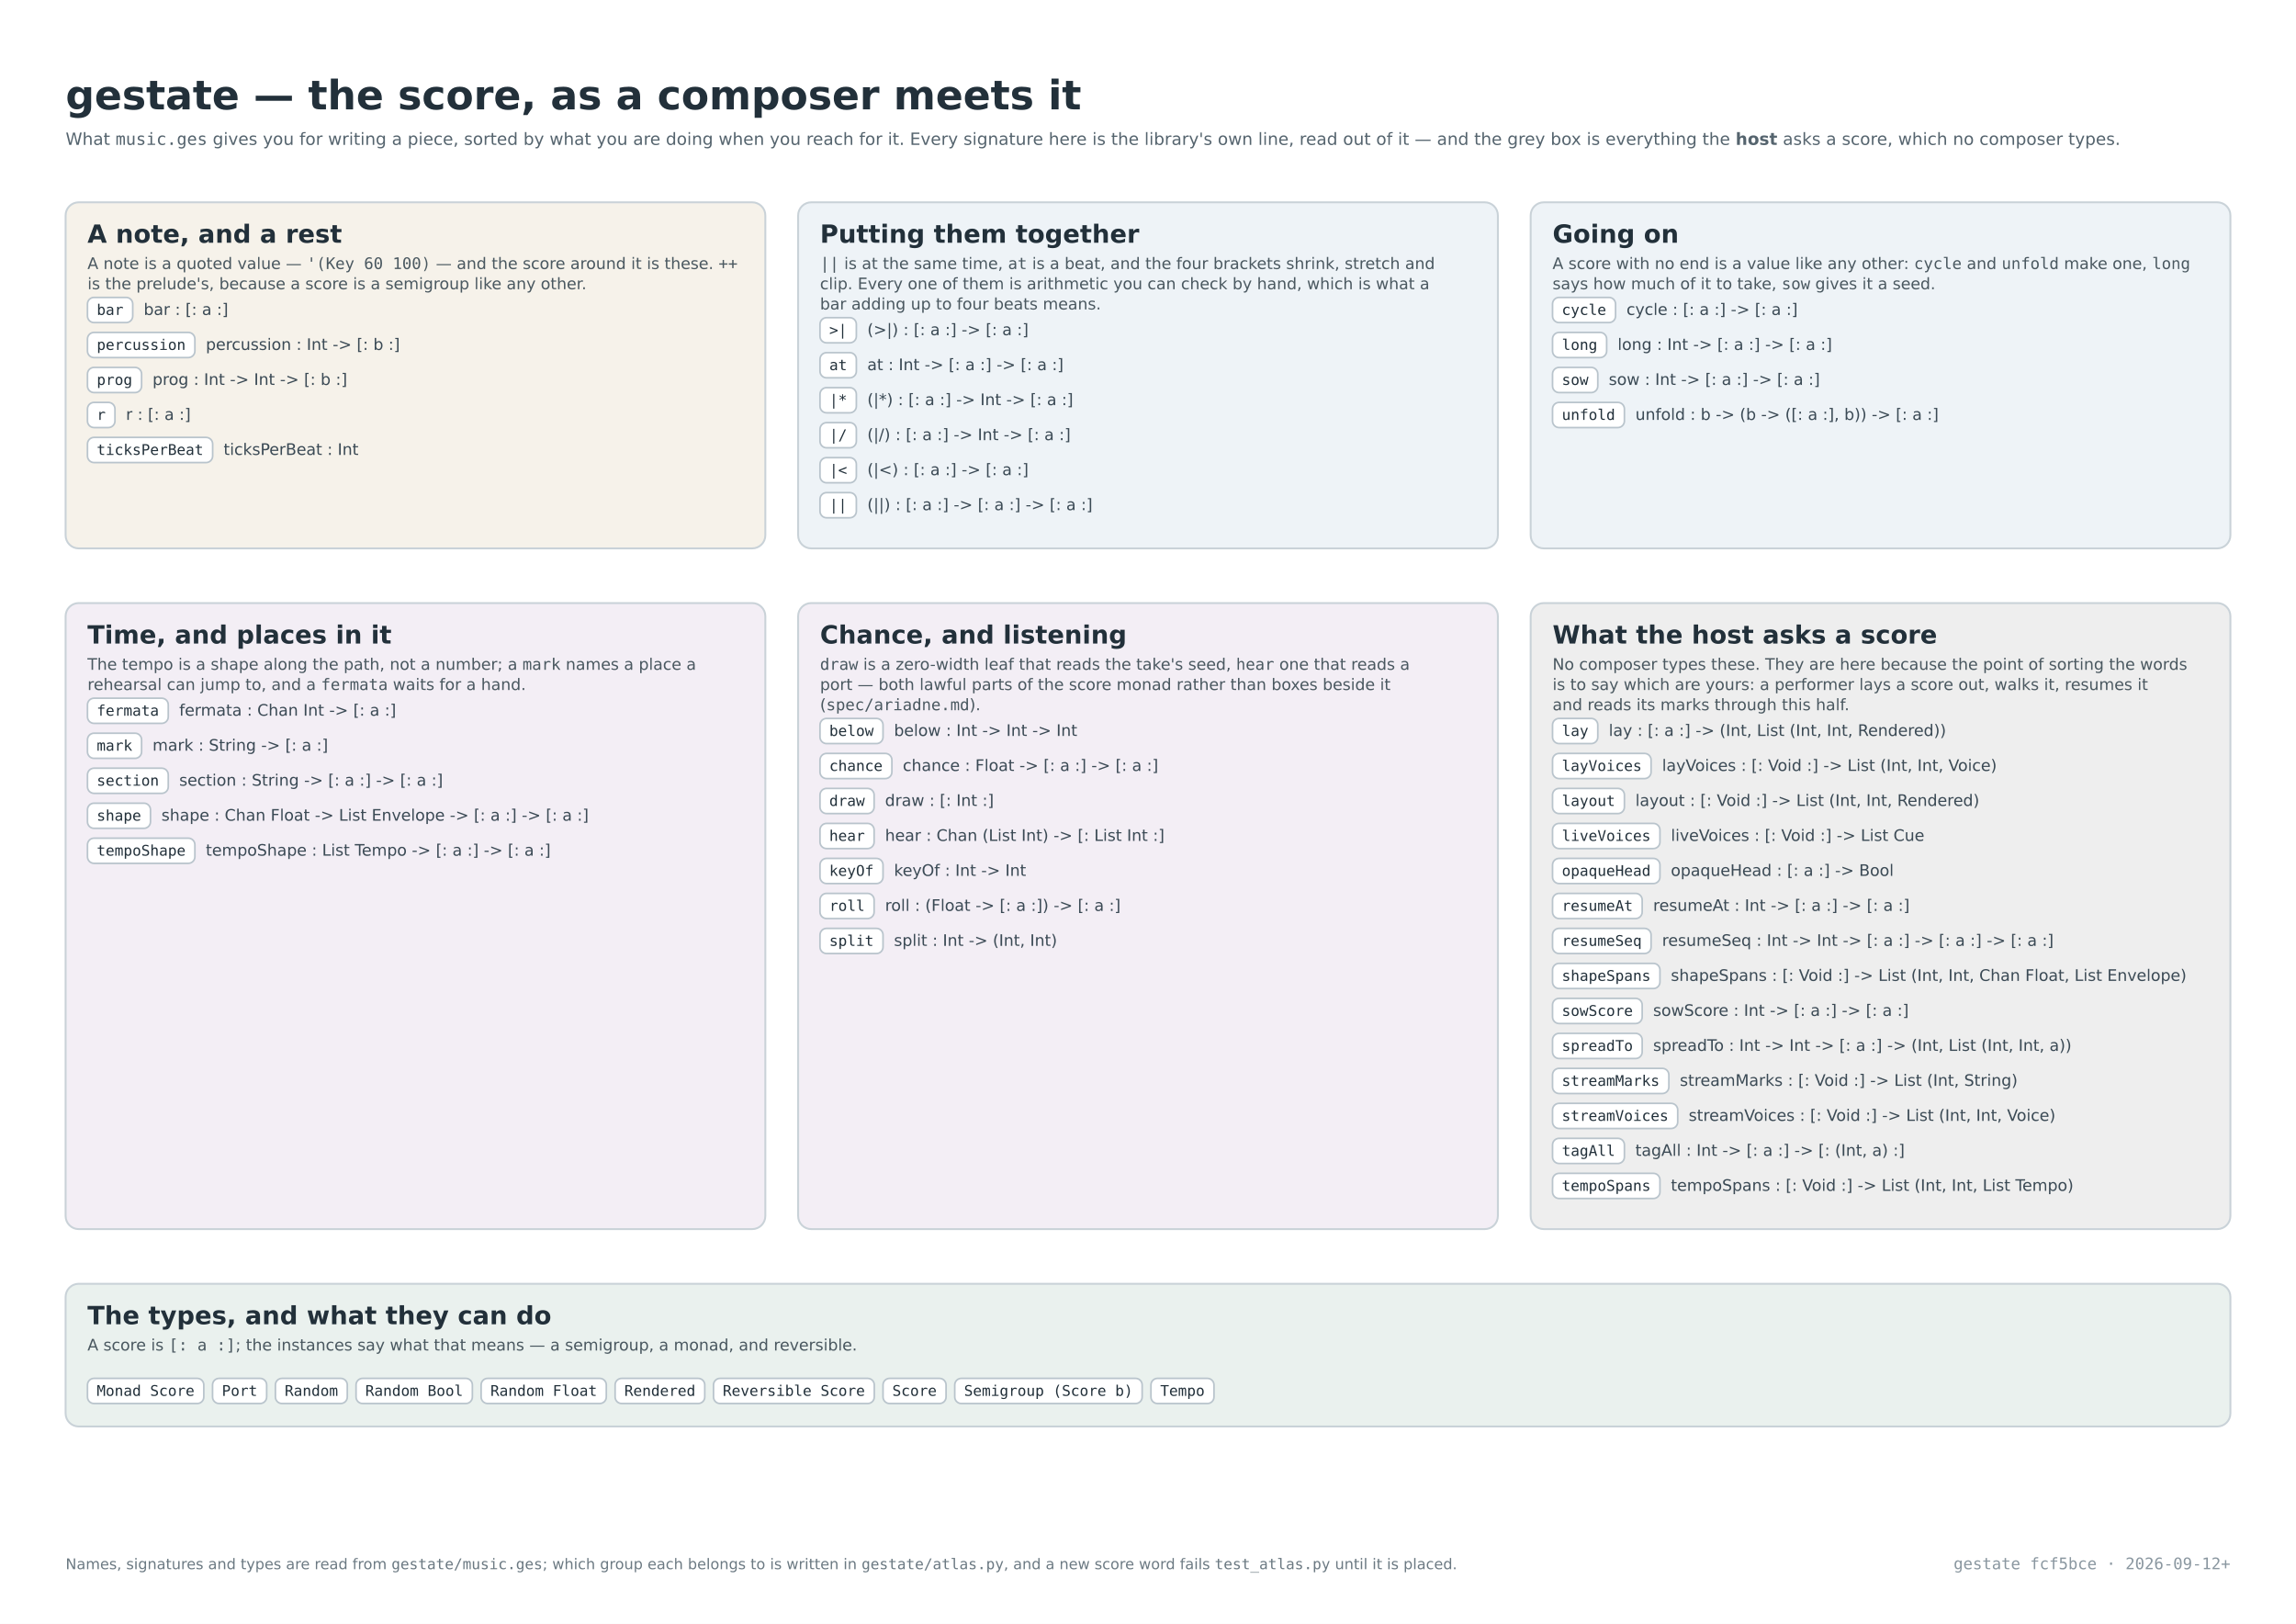
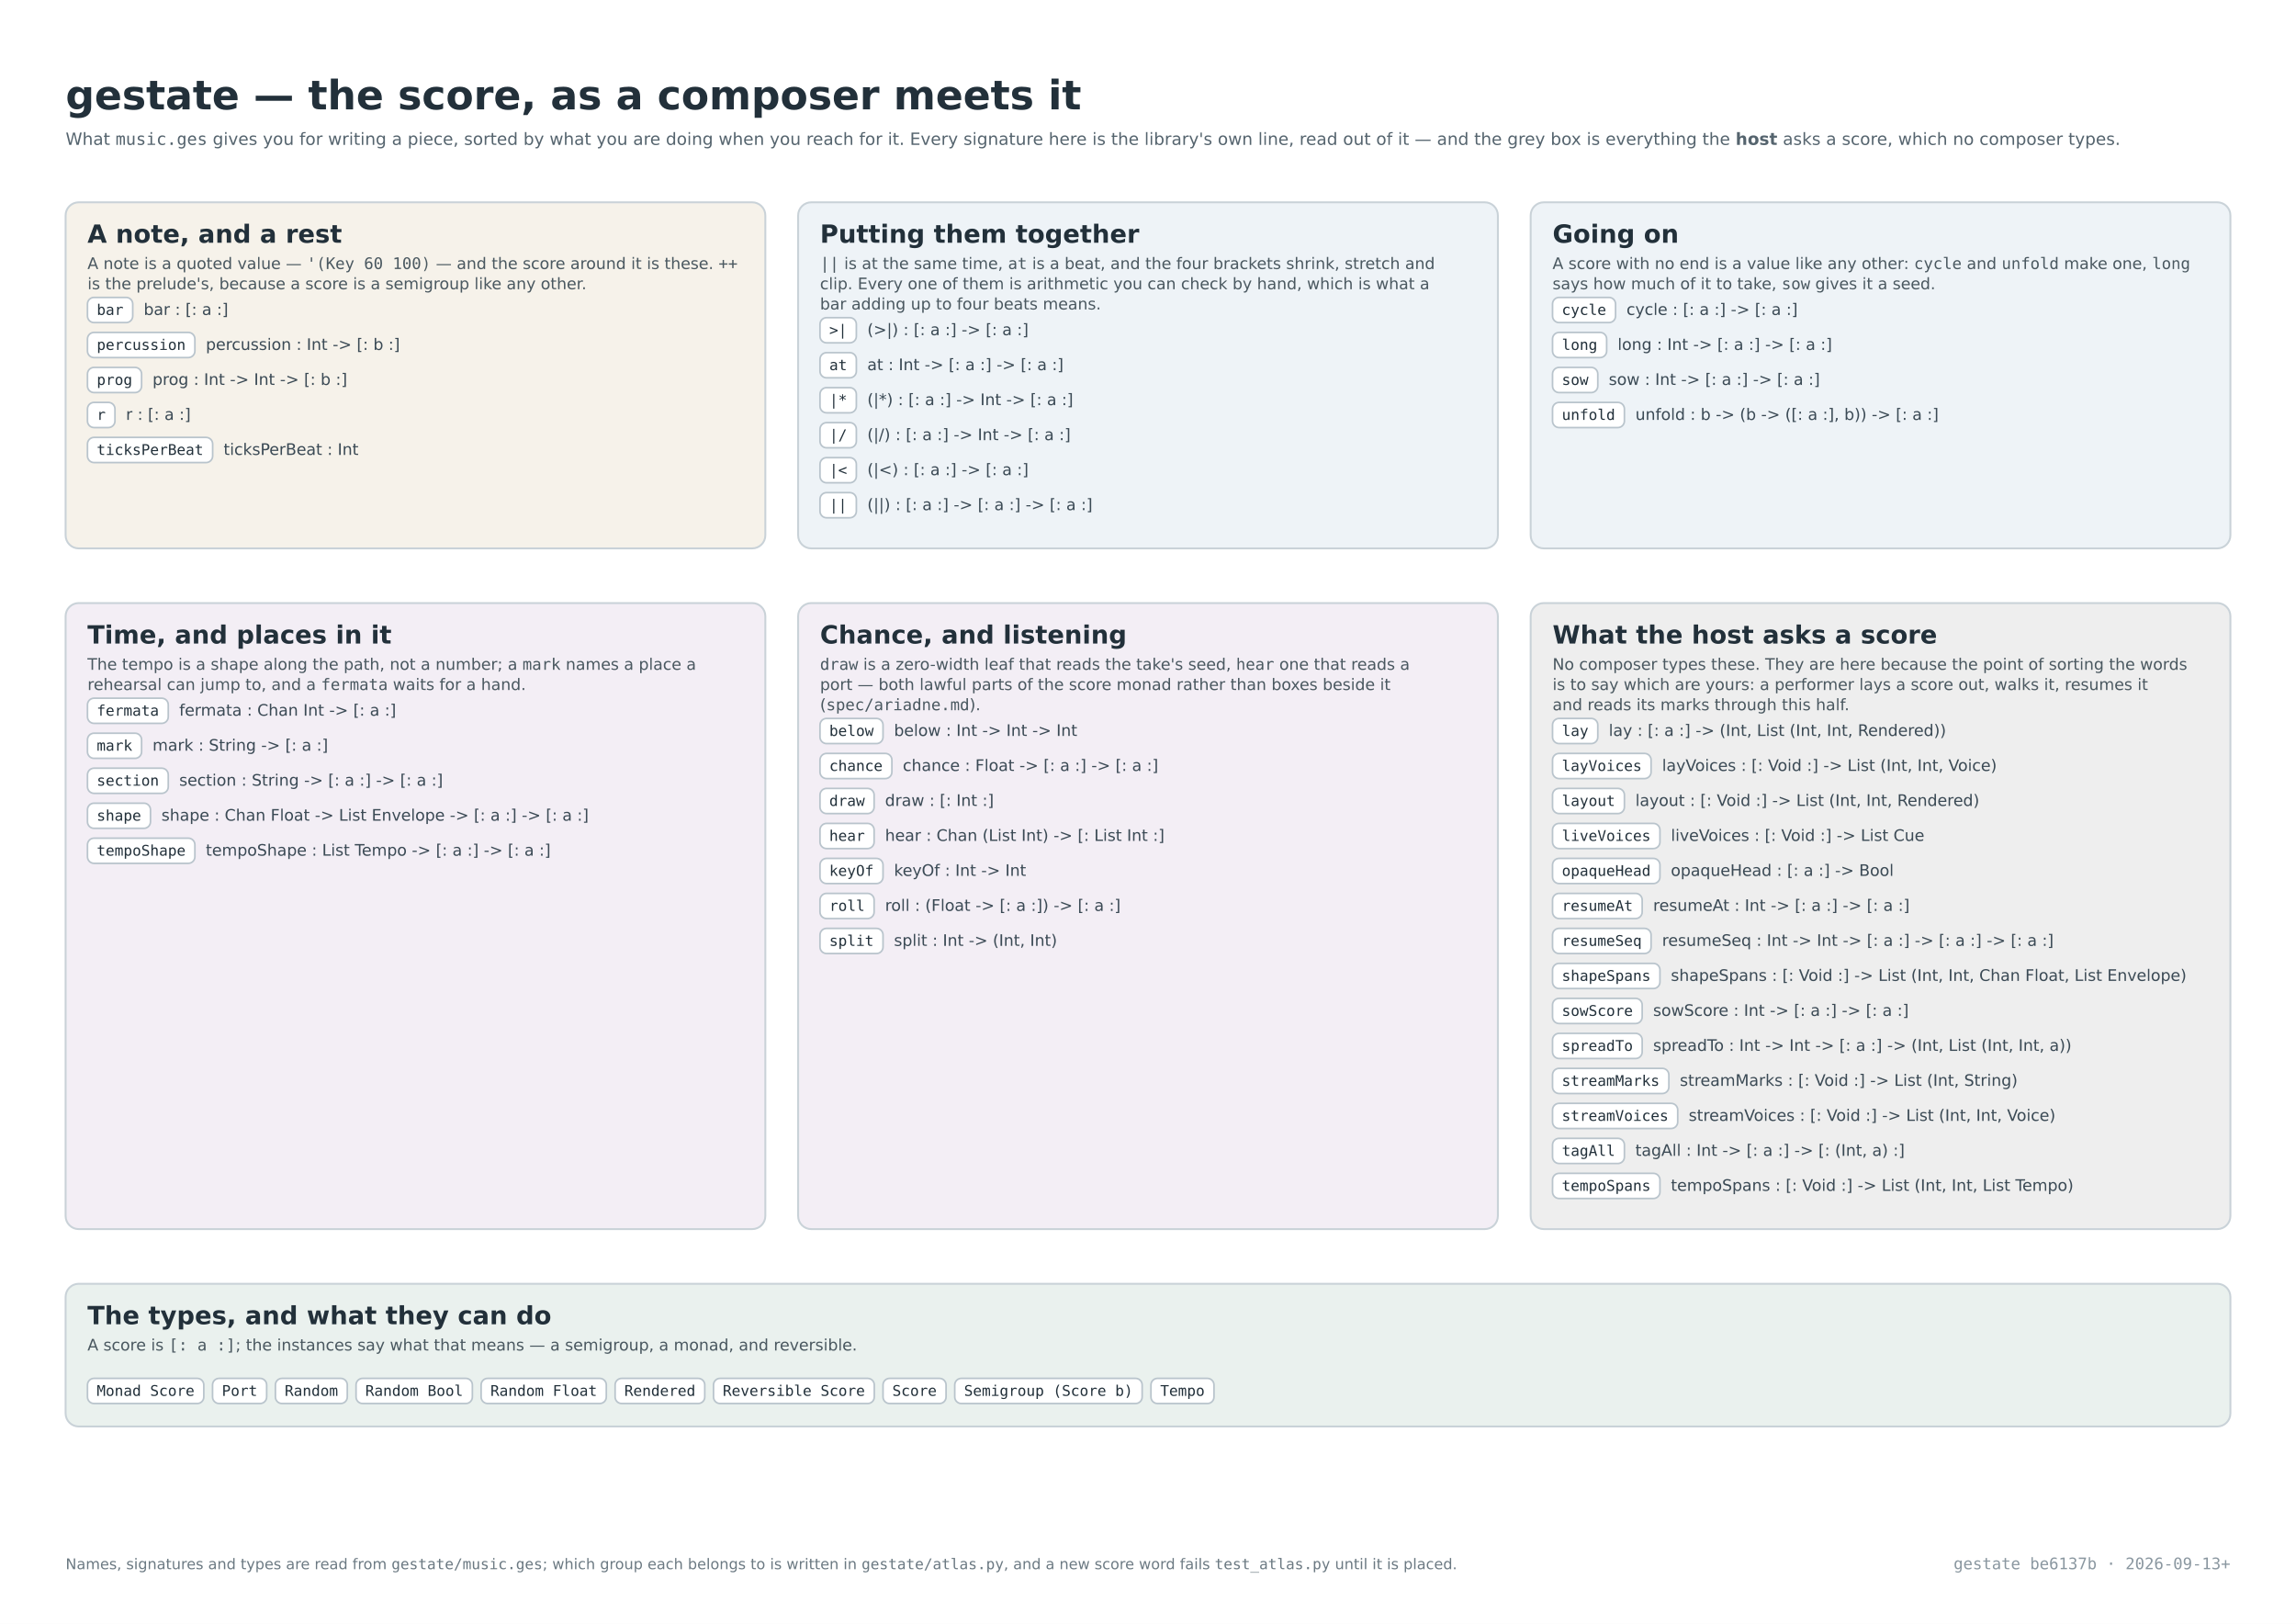
<svg xmlns="http://www.w3.org/2000/svg" width="420mm" height="297mm" viewBox="0 0 420 297">
  <defs>
    <marker id="tip" viewBox="0 0 10 10" refX="9" refY="5" markerWidth="5" markerHeight="5" orient="auto-start-reverse">
      <path d="M 0 1 L 9 5 L 0 9 z" fill="#3b4a55" />
    </marker>
  </defs>
  <style>
  text { font-family: 'DejaVu Sans', Verdana, sans-serif; fill: #22303a; }
  .mono, .chiptext { font-family: 'DejaVu Sans Mono', Consolas, monospace; }
  .title { font-size: 7.4px; font-weight: 700; }
  .subtitle { font-size: 3.1px; fill: #55646e; }
  .foot { font-size: 2.7px; fill: #6b7982; }
  .stamp { font-size: 2.9px; fill: #8a97a0; text-anchor: end; font-family: 'DejaVu Sans Mono', Consolas, monospace; }
  .lane { stroke: #c9d2d8; stroke-width: 0.35; }
  .lanetitle { font-size: 4.6px; font-weight: 700; }
  .step { font-size: 3.6px; font-weight: 700; }
  .stepnum { font-size: 3.2px; fill: #93a2ab; }
  .home { font-size: 2.6px; fill: #6b7982; text-anchor: end; }
  .refuses { font-size: 2.6px; fill: #8a5a5a; }
  .note { font-size: 2.9px; fill: #4a5860; }
  .extra { font-size: 2.9px; fill: #3b4a55; }
  .chip { fill: #ffffff; stroke: #b9c4cc; stroke-width: 0.3; }
  .chiptext { font-size: 2.7px; text-anchor: middle; }
  .edge { stroke: #3b4a55; stroke-width: 0.55; fill: none; }
  .edgetext { font-size: 2.7px; fill: #3b4a55; text-anchor: middle; }
</style>
  <rect x="0" y="0" width="420" height="297" fill="#ffffff" />
  <text class="title" x="12.00" y="20.00">gestate — the score, as a composer meets it</text>
  <text class="subtitle" x="12.00" y="26.50">What <tspan class="mono">music.ges</tspan> gives you for writing a piece, sorted by what you are doing when you reach for it. Every signature here is the library's own line, read out of it — and the grey box is everything the <tspan font-weight="700">host</tspan> asks a score, which no composer types.</text>
  <text class="foot" x="12.00" y="287.00">Names, signatures and types are read from <tspan class="mono">gestate/music.ges</tspan>; which group each belongs to is written in <tspan class="mono">gestate/atlas.py</tspan>, and a new score word fails <tspan class="mono">test_atlas.py</tspan> until it is placed.</text>
-   <text class="stamp" x="408.00" y="287.00">gestate fcf5bce · 2026-09-12+</text>
+   <text class="stamp" x="408.00" y="287.00">gestate be6137b · 2026-09-13+</text>
  <rect class="lane" x="12.00" y="37.00" width="128.00" height="63.30" rx="2.4" style="fill:#f6f2ea" />
  <text class="lanetitle" x="16.00" y="44.40">A note, and a rest</text>
  <text class="note" x="16.00" y="49.20">A note is a quoted value — <tspan class="mono">'(Key 60 100)</tspan> — and the score around it is these. <tspan class="mono">++</tspan>
  </text>
  <text class="note" x="16.00" y="52.90">is the prelude's, because a score is a semigroup like any other.</text>
  <rect class="chip" x="16.00" y="54.40" width="8.28" height="4.6" rx="1.2" />
  <text class="chiptext" x="20.14" y="57.60">bar</text>
  <text class="extra" x="26.28" y="57.60">bar : [: a :]</text>
  <rect class="chip" x="16.00" y="60.80" width="19.65" height="4.6" rx="1.2" />
  <text class="chiptext" x="25.83" y="64.00">percussion</text>
  <text class="extra" x="37.65" y="64.00">percussion : Int -&gt; [: b :]</text>
  <rect class="chip" x="16.00" y="67.20" width="9.90" height="4.6" rx="1.2" />
  <text class="chiptext" x="20.95" y="70.40">prog</text>
  <text class="extra" x="27.90" y="70.40">prog : Int -&gt; Int -&gt; [: b :]</text>
  <rect class="chip" x="16.00" y="73.60" width="5.03" height="4.6" rx="1.2" />
  <text class="chiptext" x="18.51" y="76.80">r</text>
  <text class="extra" x="23.03" y="76.80">r : [: a :]</text>
  <rect class="chip" x="16.00" y="80.00" width="22.90" height="4.6" rx="1.2" />
  <text class="chiptext" x="27.45" y="83.20">ticksPerBeat</text>
  <text class="extra" x="40.90" y="83.20">ticksPerBeat : Int</text>
  <rect class="lane" x="146.00" y="37.00" width="128.00" height="63.30" rx="2.4" style="fill:#eef3f7" />
  <text class="lanetitle" x="150.00" y="44.40">Putting them together</text>
  <text class="note" x="150.00" y="49.20">
    <tspan class="mono">||</tspan> is at the same time, <tspan class="mono">at</tspan> is a beat, and the four brackets shrink, stretch and</text>
  <text class="note" x="150.00" y="52.90">clip. Every one of them is arithmetic you can check by hand, which is what a</text>
  <text class="note" x="150.00" y="56.60">bar adding up to four beats means.</text>
  <rect class="chip" x="150.00" y="58.10" width="6.65" height="4.6" rx="1.2" />
  <text class="chiptext" x="153.33" y="61.30">&gt;|</text>
  <text class="extra" x="158.65" y="61.30">(&gt;|) : [: a :] -&gt; [: a :]</text>
  <rect class="chip" x="150.00" y="64.50" width="6.65" height="4.6" rx="1.2" />
  <text class="chiptext" x="153.33" y="67.70">at</text>
  <text class="extra" x="158.65" y="67.70">at : Int -&gt; [: a :] -&gt; [: a :]</text>
  <rect class="chip" x="150.00" y="70.90" width="6.65" height="4.6" rx="1.2" />
  <text class="chiptext" x="153.33" y="74.10">|*</text>
  <text class="extra" x="158.65" y="74.10">(|*) : [: a :] -&gt; Int -&gt; [: a :]</text>
  <rect class="chip" x="150.00" y="77.30" width="6.65" height="4.6" rx="1.2" />
  <text class="chiptext" x="153.33" y="80.50">|/</text>
  <text class="extra" x="158.65" y="80.50">(|/) : [: a :] -&gt; Int -&gt; [: a :]</text>
  <rect class="chip" x="150.00" y="83.70" width="6.65" height="4.6" rx="1.2" />
  <text class="chiptext" x="153.33" y="86.90">|&lt;</text>
  <text class="extra" x="158.65" y="86.90">(|&lt;) : [: a :] -&gt; [: a :]</text>
  <rect class="chip" x="150.00" y="90.10" width="6.65" height="4.6" rx="1.2" />
  <text class="chiptext" x="153.33" y="93.30">||</text>
  <text class="extra" x="158.65" y="93.30">(||) : [: a :] -&gt; [: a :] -&gt; [: a :]</text>
  <rect class="lane" x="280.00" y="37.00" width="128.00" height="63.30" rx="2.4" style="fill:#eef3f7" />
  <text class="lanetitle" x="284.00" y="44.40">Going on</text>
  <text class="note" x="284.00" y="49.20">A score with no end is a value like any other: <tspan class="mono">cycle</tspan> and <tspan class="mono">unfold</tspan> make one, <tspan class="mono">long</tspan>
  </text>
  <text class="note" x="284.00" y="52.90">says how much of it to take, <tspan class="mono">sow</tspan> gives it a seed.</text>
  <rect class="chip" x="284.00" y="54.40" width="11.53" height="4.6" rx="1.2" />
  <text class="chiptext" x="289.76" y="57.60">cycle</text>
  <text class="extra" x="297.53" y="57.60">cycle : [: a :] -&gt; [: a :]</text>
  <rect class="chip" x="284.00" y="60.80" width="9.90" height="4.6" rx="1.2" />
  <text class="chiptext" x="288.95" y="64.00">long</text>
  <text class="extra" x="295.90" y="64.00">long : Int -&gt; [: a :] -&gt; [: a :]</text>
  <rect class="chip" x="284.00" y="67.20" width="8.28" height="4.6" rx="1.2" />
  <text class="chiptext" x="288.14" y="70.40">sow</text>
  <text class="extra" x="294.28" y="70.40">sow : Int -&gt; [: a :] -&gt; [: a :]</text>
  <rect class="chip" x="284.00" y="73.60" width="13.15" height="4.6" rx="1.2" />
  <text class="chiptext" x="290.58" y="76.80">unfold</text>
  <text class="extra" x="299.15" y="76.80">unfold : b -&gt; (b -&gt; ([: a :], b)) -&gt; [: a :]</text>
  <rect class="lane" x="12.00" y="110.30" width="128.00" height="114.50" rx="2.4" style="fill:#f3eef5" />
  <text class="lanetitle" x="16.00" y="117.70">Time, and places in it</text>
  <text class="note" x="16.00" y="122.50">The tempo is a shape along the path, not a number; a <tspan class="mono">mark</tspan> names a place a</text>
  <text class="note" x="16.00" y="126.20">rehearsal can jump to, and a <tspan class="mono">fermata</tspan> waits for a hand.</text>
  <rect class="chip" x="16.00" y="127.70" width="14.78" height="4.6" rx="1.2" />
  <text class="chiptext" x="23.39" y="130.90">fermata</text>
  <text class="extra" x="32.78" y="130.90">fermata : Chan Int -&gt; [: a :]</text>
  <rect class="chip" x="16.00" y="134.10" width="9.90" height="4.6" rx="1.2" />
  <text class="chiptext" x="20.95" y="137.30">mark</text>
  <text class="extra" x="27.90" y="137.30">mark : String -&gt; [: a :]</text>
  <rect class="chip" x="16.00" y="140.50" width="14.78" height="4.6" rx="1.2" />
  <text class="chiptext" x="23.39" y="143.70">section</text>
  <text class="extra" x="32.78" y="143.70">section : String -&gt; [: a :] -&gt; [: a :]</text>
  <rect class="chip" x="16.00" y="146.90" width="11.53" height="4.6" rx="1.2" />
  <text class="chiptext" x="21.76" y="150.10">shape</text>
  <text class="extra" x="29.53" y="150.10">shape : Chan Float -&gt; List Envelope -&gt; [: a :] -&gt; [: a :]</text>
  <rect class="chip" x="16.00" y="153.30" width="19.65" height="4.6" rx="1.2" />
  <text class="chiptext" x="25.83" y="156.50">tempoShape</text>
  <text class="extra" x="37.65" y="156.50">tempoShape : List Tempo -&gt; [: a :] -&gt; [: a :]</text>
  <rect class="lane" x="146.00" y="110.30" width="128.00" height="114.50" rx="2.4" style="fill:#f3eef5" />
  <text class="lanetitle" x="150.00" y="117.70">Chance, and listening</text>
  <text class="note" x="150.00" y="122.50">
    <tspan class="mono">draw</tspan> is a zero-width leaf that reads the take's seed, <tspan class="mono">hear</tspan> one that reads a</text>
  <text class="note" x="150.00" y="126.20">port — both lawful parts of the score monad rather than boxes beside it</text>
  <text class="note" x="150.00" y="129.90">(<tspan class="mono">spec/ariadne.md</tspan>).</text>
  <rect class="chip" x="150.00" y="131.40" width="11.53" height="4.6" rx="1.2" />
  <text class="chiptext" x="155.76" y="134.60">below</text>
  <text class="extra" x="163.53" y="134.60">below : Int -&gt; Int -&gt; Int</text>
  <rect class="chip" x="150.00" y="137.80" width="13.15" height="4.6" rx="1.2" />
  <text class="chiptext" x="156.58" y="141.00">chance</text>
  <text class="extra" x="165.15" y="141.00">chance : Float -&gt; [: a :] -&gt; [: a :]</text>
  <rect class="chip" x="150.00" y="144.20" width="9.90" height="4.6" rx="1.2" />
  <text class="chiptext" x="154.95" y="147.40">draw</text>
  <text class="extra" x="161.90" y="147.40">draw : [: Int :]</text>
  <rect class="chip" x="150.00" y="150.60" width="9.90" height="4.6" rx="1.2" />
  <text class="chiptext" x="154.95" y="153.80">hear</text>
  <text class="extra" x="161.90" y="153.80">hear : Chan (List Int) -&gt; [: List Int :]</text>
  <rect class="chip" x="150.00" y="157.00" width="11.53" height="4.6" rx="1.2" />
  <text class="chiptext" x="155.76" y="160.20">keyOf</text>
  <text class="extra" x="163.53" y="160.20">keyOf : Int -&gt; Int</text>
  <rect class="chip" x="150.00" y="163.40" width="9.90" height="4.6" rx="1.2" />
  <text class="chiptext" x="154.95" y="166.60">roll</text>
  <text class="extra" x="161.90" y="166.60">roll : (Float -&gt; [: a :]) -&gt; [: a :]</text>
  <rect class="chip" x="150.00" y="169.80" width="11.53" height="4.6" rx="1.2" />
  <text class="chiptext" x="155.76" y="173.00">split</text>
  <text class="extra" x="163.53" y="173.00">split : Int -&gt; (Int, Int)</text>
  <rect class="lane" x="280.00" y="110.30" width="128.00" height="114.50" rx="2.4" style="fill:#eeeeee" />
  <text class="lanetitle" x="284.00" y="117.70">What the host asks a score</text>
  <text class="note" x="284.00" y="122.50">No composer types these. They are here because the point of sorting the words</text>
  <text class="note" x="284.00" y="126.20">is to say which are yours: a performer lays a score out, walks it, resumes it</text>
  <text class="note" x="284.00" y="129.90">and reads its marks through this half.</text>
  <rect class="chip" x="284.00" y="131.40" width="8.28" height="4.6" rx="1.2" />
  <text class="chiptext" x="288.14" y="134.60">lay</text>
  <text class="extra" x="294.28" y="134.60">lay : [: a :] -&gt; (Int, List (Int, Int, Rendered))</text>
  <rect class="chip" x="284.00" y="137.80" width="18.03" height="4.6" rx="1.2" />
  <text class="chiptext" x="293.01" y="141.00">layVoices</text>
  <text class="extra" x="304.03" y="141.00">layVoices : [: Void :] -&gt; List (Int, Int, Voice)</text>
  <rect class="chip" x="284.00" y="144.20" width="13.15" height="4.6" rx="1.2" />
  <text class="chiptext" x="290.58" y="147.40">layout</text>
  <text class="extra" x="299.15" y="147.40">layout : [: Void :] -&gt; List (Int, Int, Rendered)</text>
  <rect class="chip" x="284.00" y="150.60" width="19.65" height="4.6" rx="1.2" />
  <text class="chiptext" x="293.83" y="153.80">liveVoices</text>
  <text class="extra" x="305.65" y="153.80">liveVoices : [: Void :] -&gt; List Cue</text>
  <rect class="chip" x="284.00" y="157.00" width="19.65" height="4.6" rx="1.2" />
  <text class="chiptext" x="293.83" y="160.20">opaqueHead</text>
  <text class="extra" x="305.65" y="160.20">opaqueHead : [: a :] -&gt; Bool</text>
  <rect class="chip" x="284.00" y="163.40" width="16.40" height="4.6" rx="1.2" />
  <text class="chiptext" x="292.20" y="166.60">resumeAt</text>
  <text class="extra" x="302.40" y="166.60">resumeAt : Int -&gt; [: a :] -&gt; [: a :]</text>
  <rect class="chip" x="284.00" y="169.80" width="18.03" height="4.6" rx="1.2" />
  <text class="chiptext" x="293.01" y="173.00">resumeSeq</text>
  <text class="extra" x="304.03" y="173.00">resumeSeq : Int -&gt; Int -&gt; [: a :] -&gt; [: a :] -&gt; [: a :]</text>
  <rect class="chip" x="284.00" y="176.20" width="19.65" height="4.6" rx="1.2" />
  <text class="chiptext" x="293.83" y="179.40">shapeSpans</text>
  <text class="extra" x="305.65" y="179.40">shapeSpans : [: Void :] -&gt; List (Int, Int, Chan Float, List Envelope)</text>
  <rect class="chip" x="284.00" y="182.60" width="16.40" height="4.6" rx="1.2" />
  <text class="chiptext" x="292.20" y="185.80">sowScore</text>
  <text class="extra" x="302.40" y="185.80">sowScore : Int -&gt; [: a :] -&gt; [: a :]</text>
  <rect class="chip" x="284.00" y="189.00" width="16.40" height="4.6" rx="1.2" />
  <text class="chiptext" x="292.20" y="192.20">spreadTo</text>
  <text class="extra" x="302.40" y="192.20">spreadTo : Int -&gt; Int -&gt; [: a :] -&gt; (Int, List (Int, Int, a))</text>
  <rect class="chip" x="284.00" y="195.40" width="21.28" height="4.6" rx="1.2" />
  <text class="chiptext" x="294.64" y="198.60">streamMarks</text>
  <text class="extra" x="307.28" y="198.60">streamMarks : [: Void :] -&gt; List (Int, String)</text>
  <rect class="chip" x="284.00" y="201.80" width="22.90" height="4.6" rx="1.2" />
  <text class="chiptext" x="295.45" y="205.00">streamVoices</text>
  <text class="extra" x="308.90" y="205.00">streamVoices : [: Void :] -&gt; List (Int, Int, Voice)</text>
  <rect class="chip" x="284.00" y="208.20" width="13.15" height="4.6" rx="1.2" />
  <text class="chiptext" x="290.58" y="211.40">tagAll</text>
  <text class="extra" x="299.15" y="211.40">tagAll : Int -&gt; [: a :] -&gt; [: (Int, a) :]</text>
  <rect class="chip" x="284.00" y="214.60" width="19.65" height="4.6" rx="1.2" />
  <text class="chiptext" x="293.83" y="217.80">tempoSpans</text>
  <text class="extra" x="305.65" y="217.80">tempoSpans : [: Void :] -&gt; List (Int, Int, List Tempo)</text>
  <rect class="lane" x="12.00" y="234.80" width="396.00" height="26.10" rx="2.4" style="fill:#eaf1ee" />
  <text class="lanetitle" x="16.00" y="242.20">The types, and what they can do</text>
  <text class="note" x="16.00" y="247.00">A score is <tspan class="mono">[: a :]</tspan>; the instances say what that means — a semigroup, a monad, and reversible.</text>
  <rect class="chip" x="16.00" y="252.10" width="21.28" height="4.6" rx="1.2" />
  <text class="chiptext" x="26.64" y="255.30">Monad Score</text>
  <rect class="chip" x="38.88" y="252.10" width="9.90" height="4.6" rx="1.2" />
  <text class="chiptext" x="43.83" y="255.30">Port</text>
  <rect class="chip" x="50.38" y="252.10" width="13.15" height="4.6" rx="1.2" />
  <text class="chiptext" x="56.96" y="255.30">Random</text>
  <rect class="chip" x="65.13" y="252.10" width="21.28" height="4.6" rx="1.2" />
  <text class="chiptext" x="75.77" y="255.30">Random Bool</text>
  <rect class="chip" x="88.01" y="252.10" width="22.90" height="4.6" rx="1.2" />
  <text class="chiptext" x="99.47" y="255.30">Random Float</text>
  <rect class="chip" x="112.52" y="252.10" width="16.40" height="4.6" rx="1.2" />
  <text class="chiptext" x="120.72" y="255.30">Rendered</text>
  <rect class="chip" x="130.52" y="252.10" width="29.41" height="4.6" rx="1.2" />
  <text class="chiptext" x="145.22" y="255.30">Reversible Score</text>
  <rect class="chip" x="161.53" y="252.10" width="11.53" height="4.6" rx="1.2" />
  <text class="chiptext" x="167.29" y="255.30">Score</text>
  <rect class="chip" x="174.65" y="252.10" width="34.28" height="4.6" rx="1.2" />
  <text class="chiptext" x="191.80" y="255.30">Semigroup (Score b)</text>
  <rect class="chip" x="210.54" y="252.10" width="11.53" height="4.6" rx="1.2" />
  <text class="chiptext" x="216.30" y="255.30">Tempo</text>
</svg>
